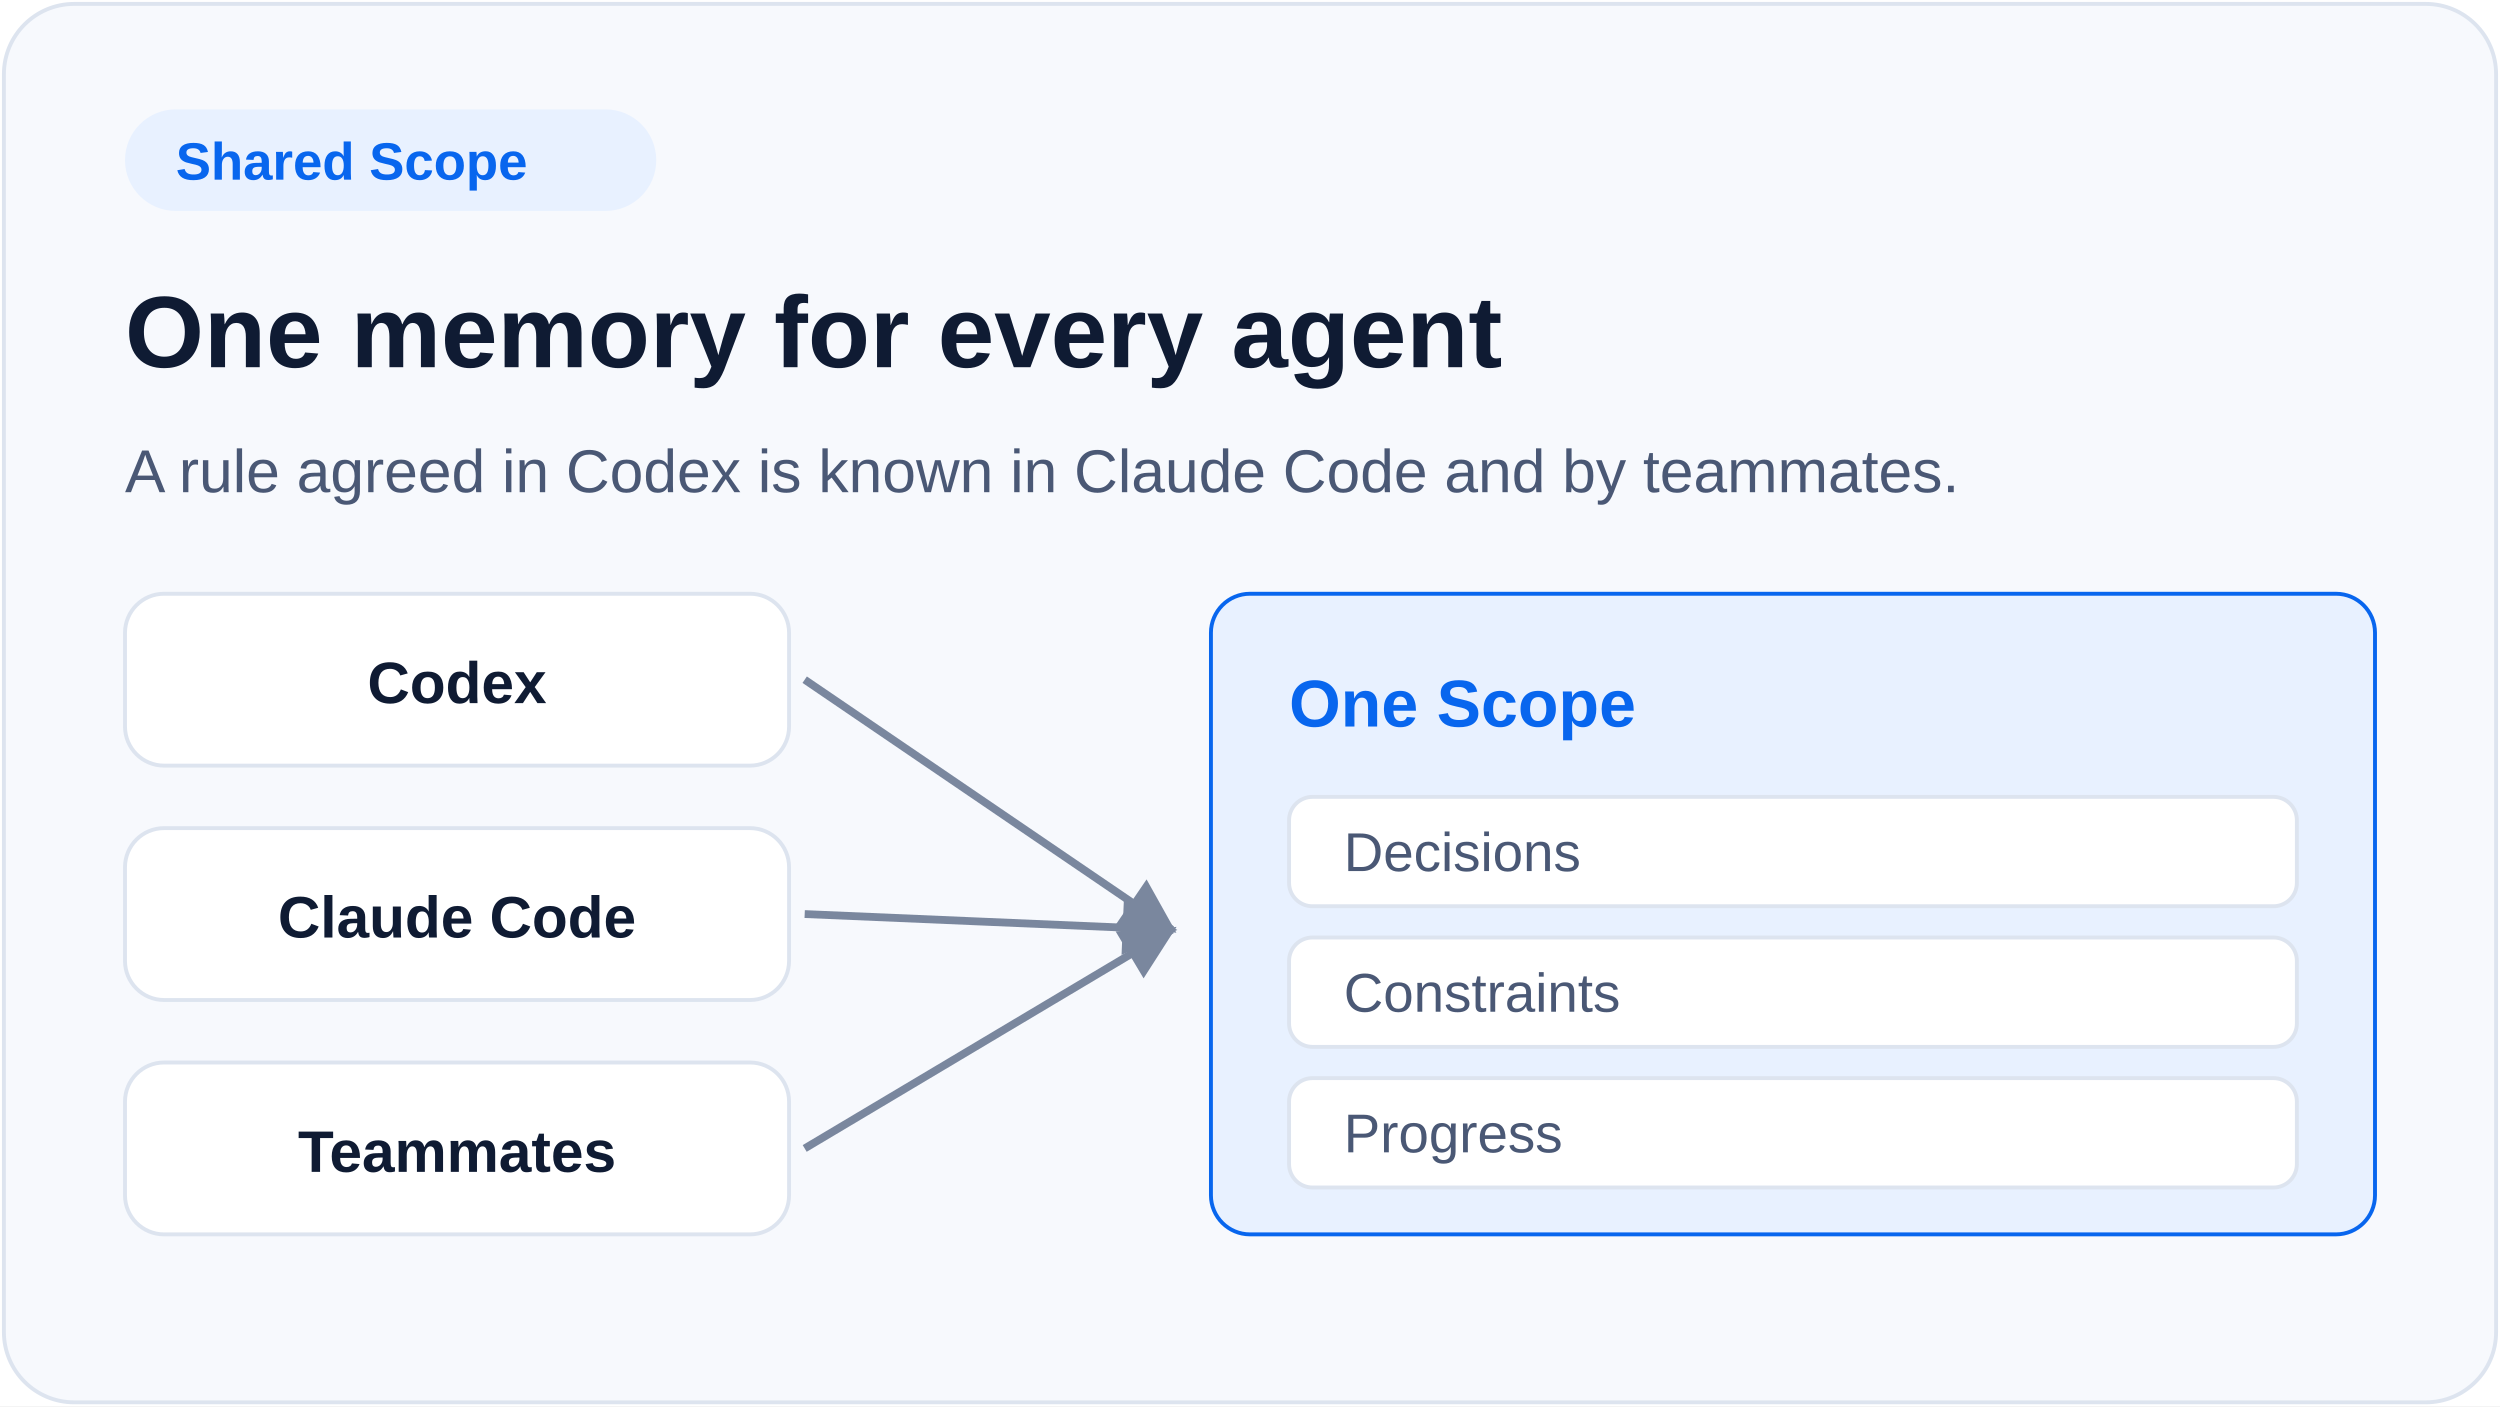
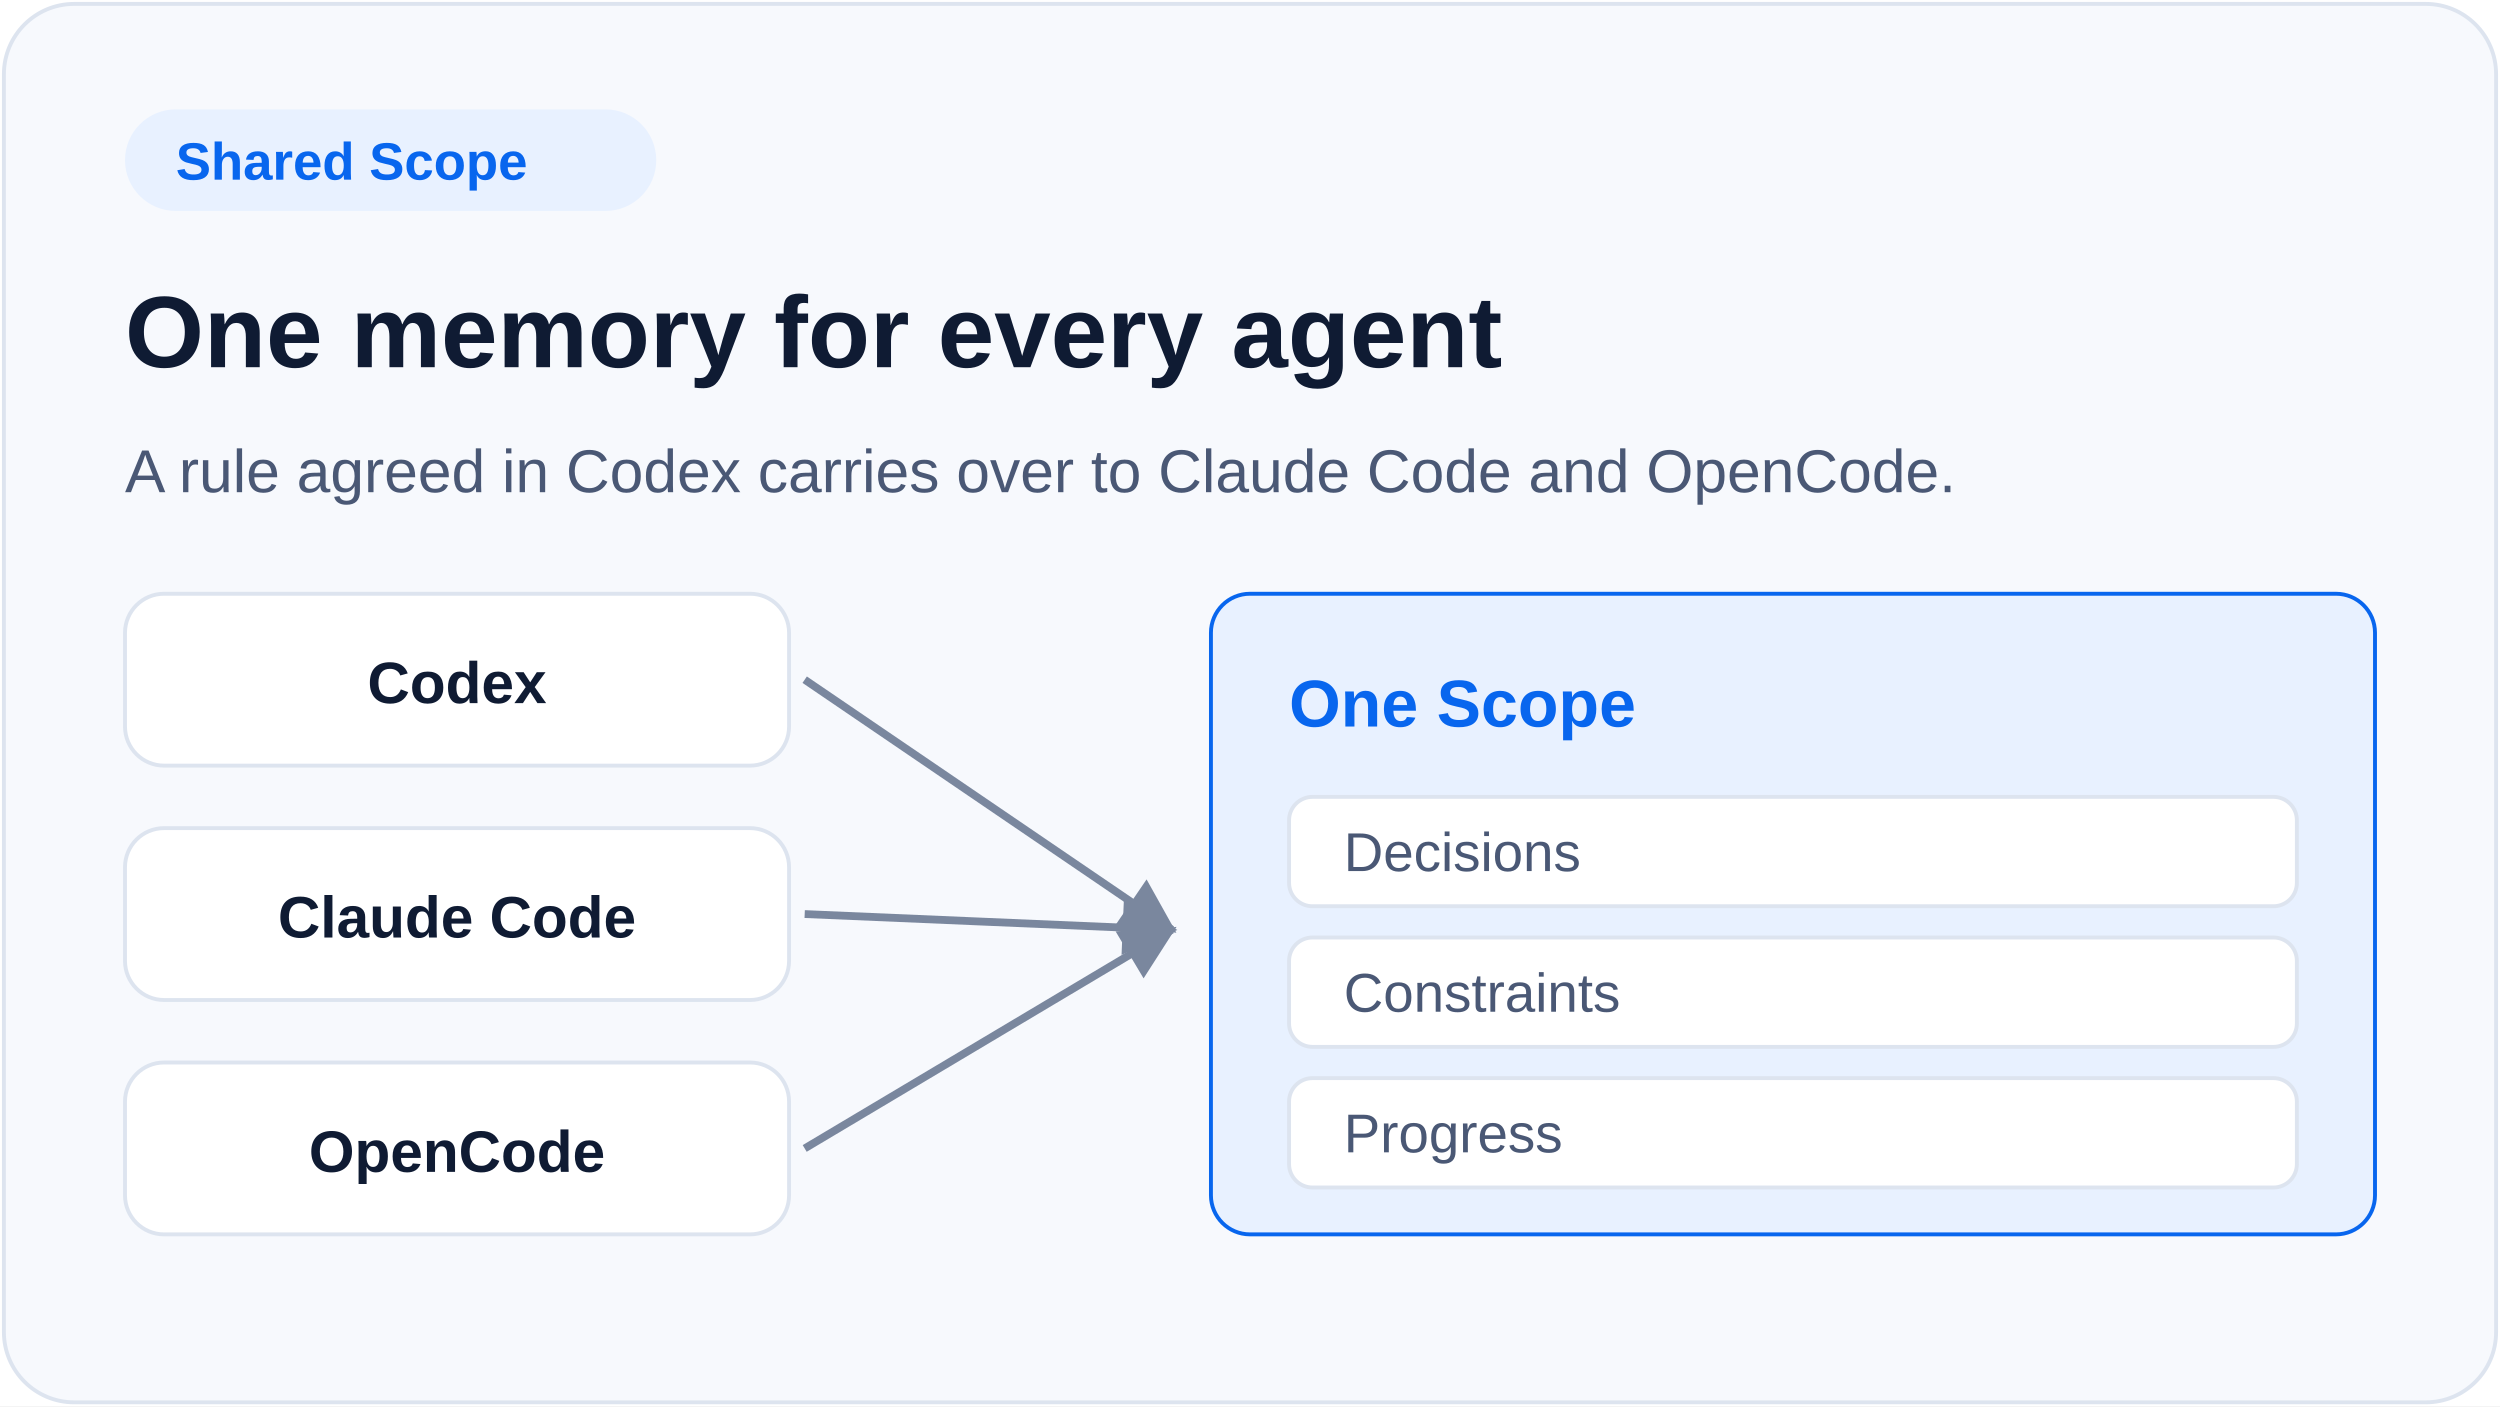
<svg xmlns="http://www.w3.org/2000/svg" width="640" height="360" viewBox="0 0 640 360" role="img" aria-labelledby="title">
  <defs>
    <marker id="head-muted" viewBox="0 0 10 10" refX="9" refY="5" markerWidth="7" markerHeight="7" orient="auto-start-reverse">
      <path d="M0 0L10 5L0 10Z" fill="#7a879e" />
    </marker>
    <marker id="head-accent" viewBox="0 0 10 10" refX="9" refY="5" markerWidth="7" markerHeight="7" orient="auto-start-reverse">
      <path d="M0 0L10 5L0 10Z" fill="#0866ee" />
    </marker>
  </defs>
  <rect width="640" height="360" fill="#ffffff" />
  <rect x="1" y="1" width="638" height="358" rx="18" fill="#f7f9fd" stroke="#dde4ef" />
  <g font-family="-apple-system,BlinkMacSystemFont,'Segoe UI','PingFang SC','Hiragino Sans','Microsoft YaHei',Arial,sans-serif">
    <rect x="32" y="28" width="136" height="26" rx="13" fill="#e8f1ff" />
    <text x="45" y="46" font-size="13.5" font-weight="700" fill="#0866ee" text-anchor="start">Shared Scope</text>
    <text x="32" y="94" font-size="26" font-weight="800" fill="#0f1b33" text-anchor="start">One memory for every agent</text>
-     <text x="32" y="126" font-size="15.5" font-weight="400" fill="#4a5875" text-anchor="start">A rule agreed in Codex is known in Claude Code and by teammates.</text>
+     <text x="32" y="126" font-size="15.5" font-weight="400" fill="#4a5875" text-anchor="start">A rule agreed in Codex carries over to Claude Code and OpenCode.</text>
    <rect x="32" y="152" width="170" height="44" rx="10" fill="#ffffff" stroke="#dde4ef" />
    <text x="117" y="180" font-size="15" font-weight="600" fill="#0f1b33" text-anchor="middle">Codex</text>
    <path d="M206 174L300 238" stroke="#7a879e" stroke-width="2" fill="none" marker-end="url(#head-muted)" />
    <rect x="32" y="212" width="170" height="44" rx="10" fill="#ffffff" stroke="#dde4ef" />
    <text x="117" y="240" font-size="15" font-weight="600" fill="#0f1b33" text-anchor="middle">Claude Code</text>
    <path d="M206 234L300 238" stroke="#7a879e" stroke-width="2" fill="none" marker-end="url(#head-muted)" />
    <rect x="32" y="272" width="170" height="44" rx="10" fill="#ffffff" stroke="#dde4ef" />
-     <text x="117" y="300" font-size="15" font-weight="600" fill="#0f1b33" text-anchor="middle">Teammates</text>
+     <text x="117" y="300" font-size="15" font-weight="600" fill="#0f1b33" text-anchor="middle">OpenCode</text>
    <path d="M206 294L300 238" stroke="#7a879e" stroke-width="2" fill="none" marker-end="url(#head-muted)" />
    <rect x="310" y="152" width="298" height="164" rx="10" fill="#e8f1ff" stroke="#0866ee" />
    <text x="330" y="186" font-size="17" font-weight="700" fill="#0866ee" text-anchor="start">One Scope</text>
    <rect x="330" y="204" width="258" height="28" rx="6" fill="#ffffff" stroke="#dde4ef" />
    <text x="344" y="223" font-size="14" font-weight="400" fill="#4a5875" text-anchor="start">Decisions</text>
    <rect x="330" y="240" width="258" height="28" rx="6" fill="#ffffff" stroke="#dde4ef" />
    <text x="344" y="259" font-size="14" font-weight="400" fill="#4a5875" text-anchor="start">Constraints</text>
    <rect x="330" y="276" width="258" height="28" rx="6" fill="#ffffff" stroke="#dde4ef" />
    <text x="344" y="295" font-size="14" font-weight="400" fill="#4a5875" text-anchor="start">Progress</text>
  </g>
</svg>
